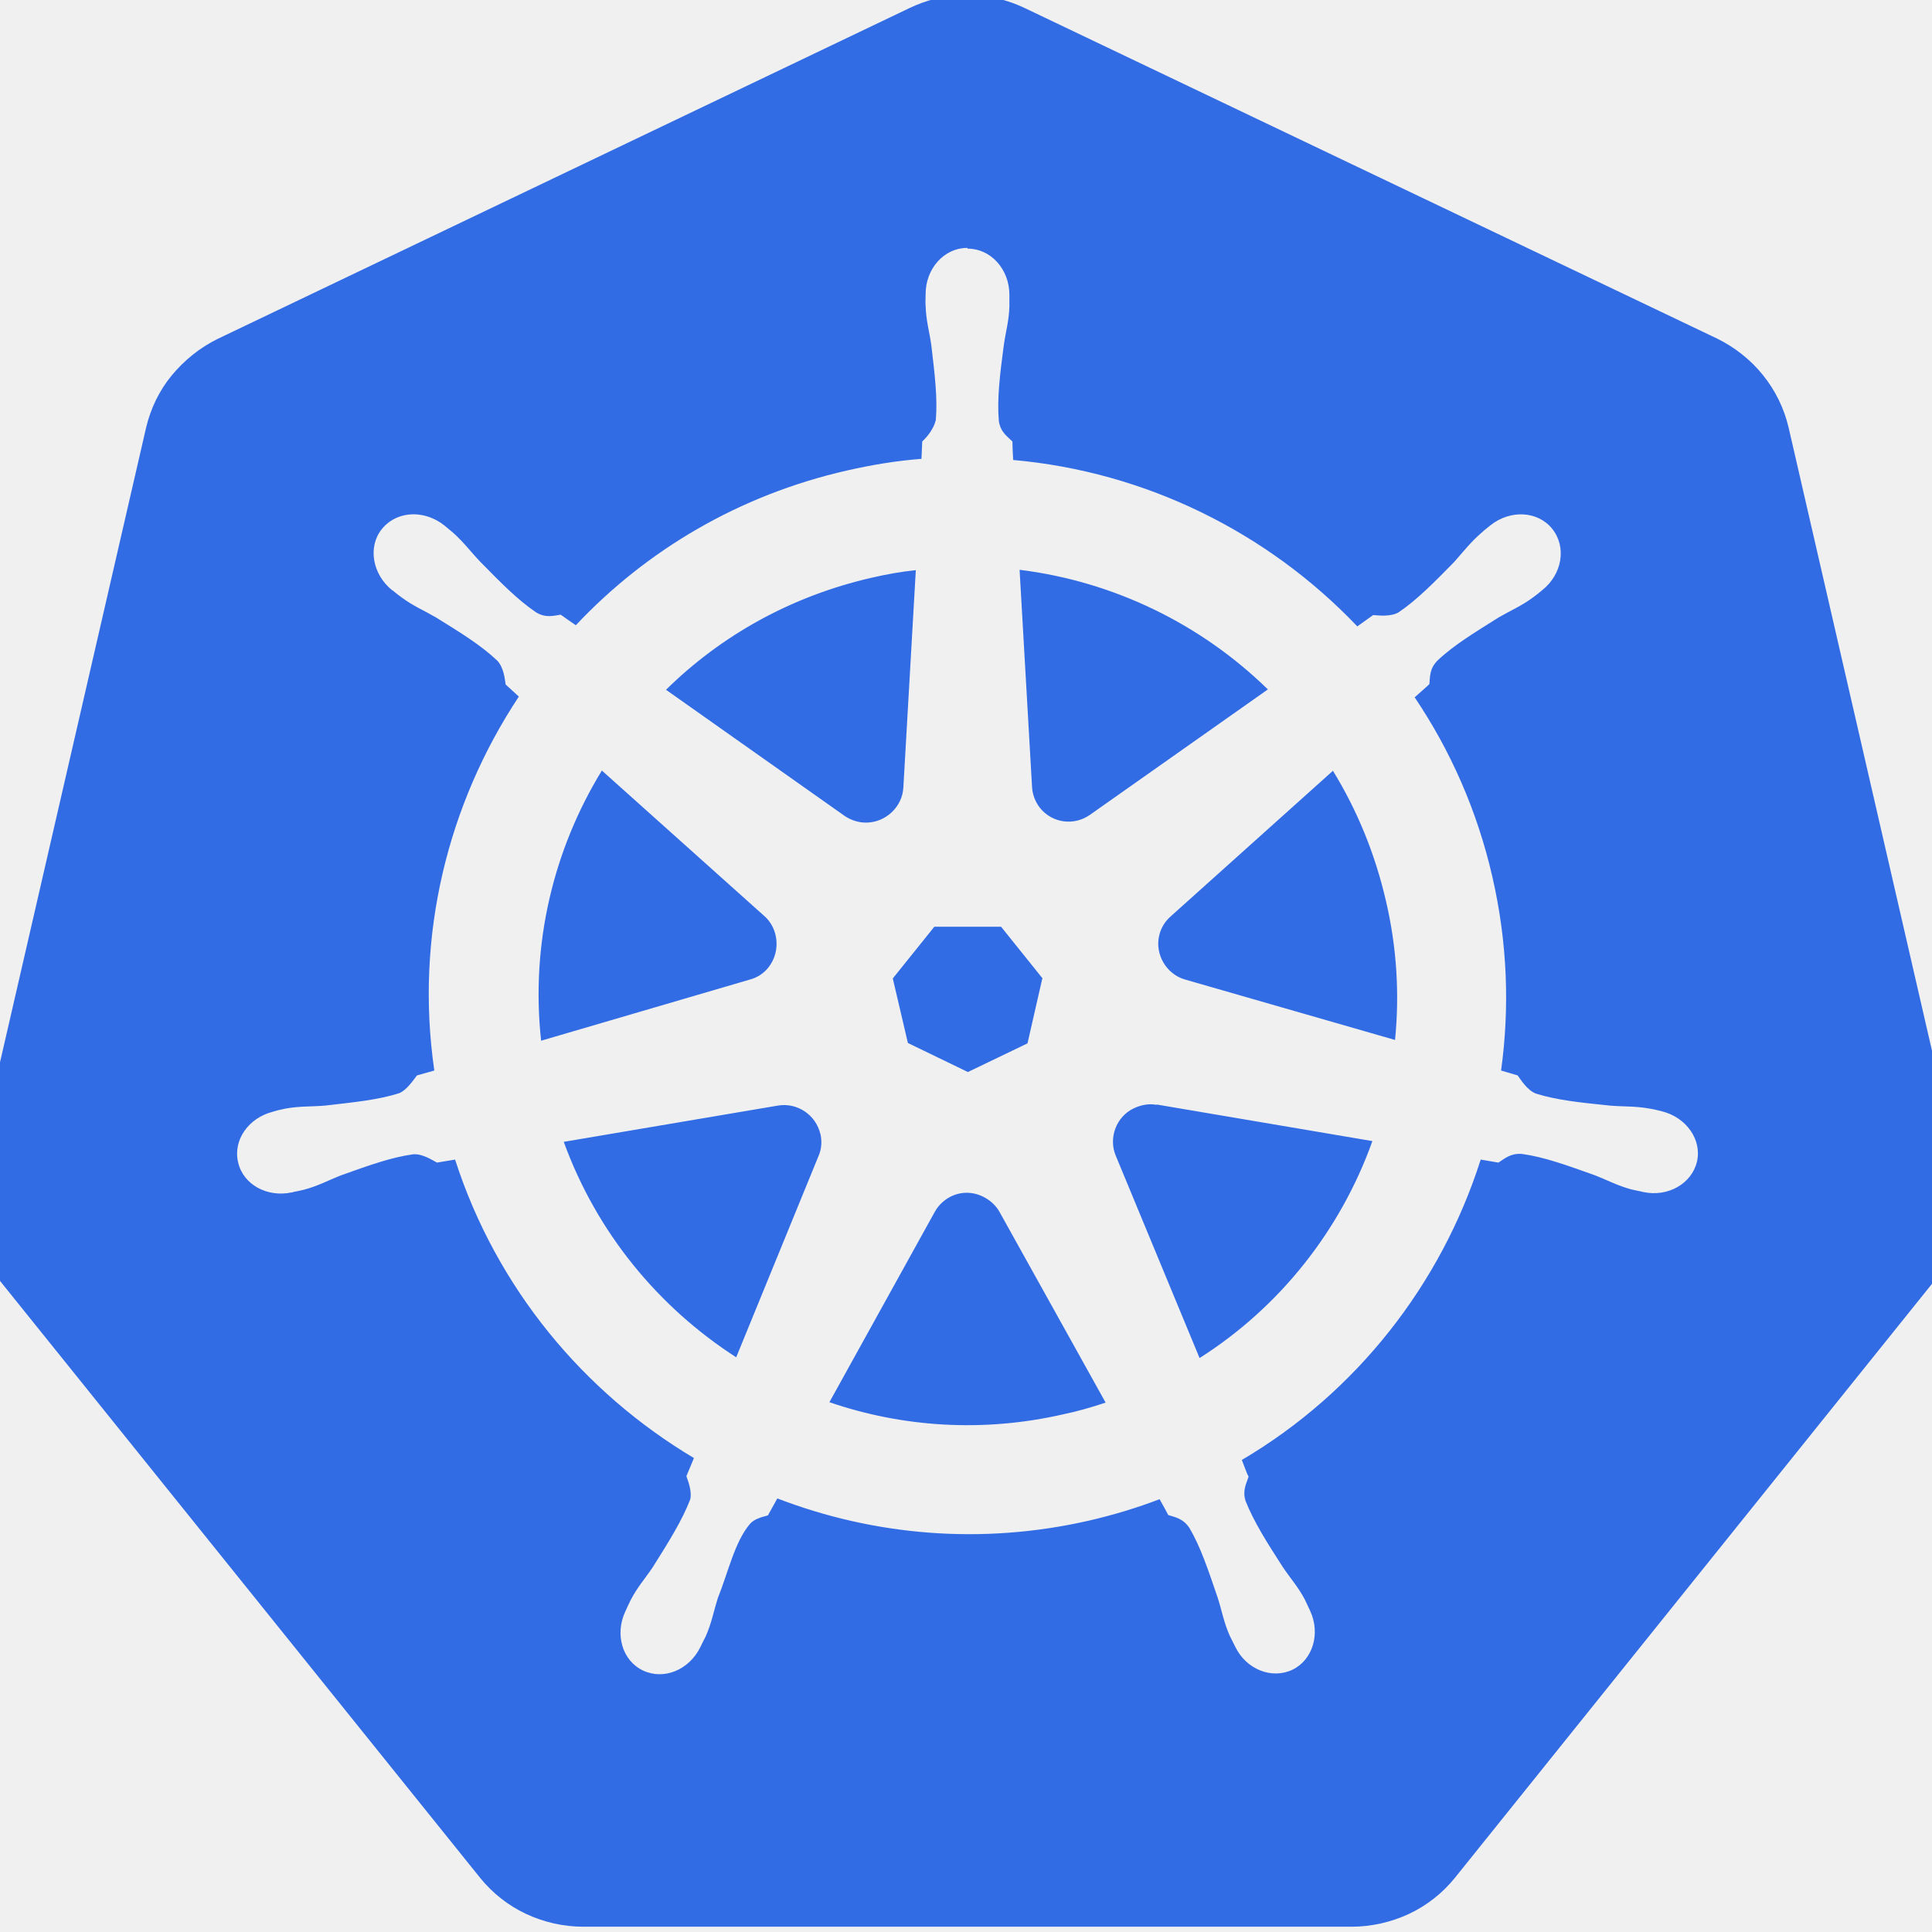
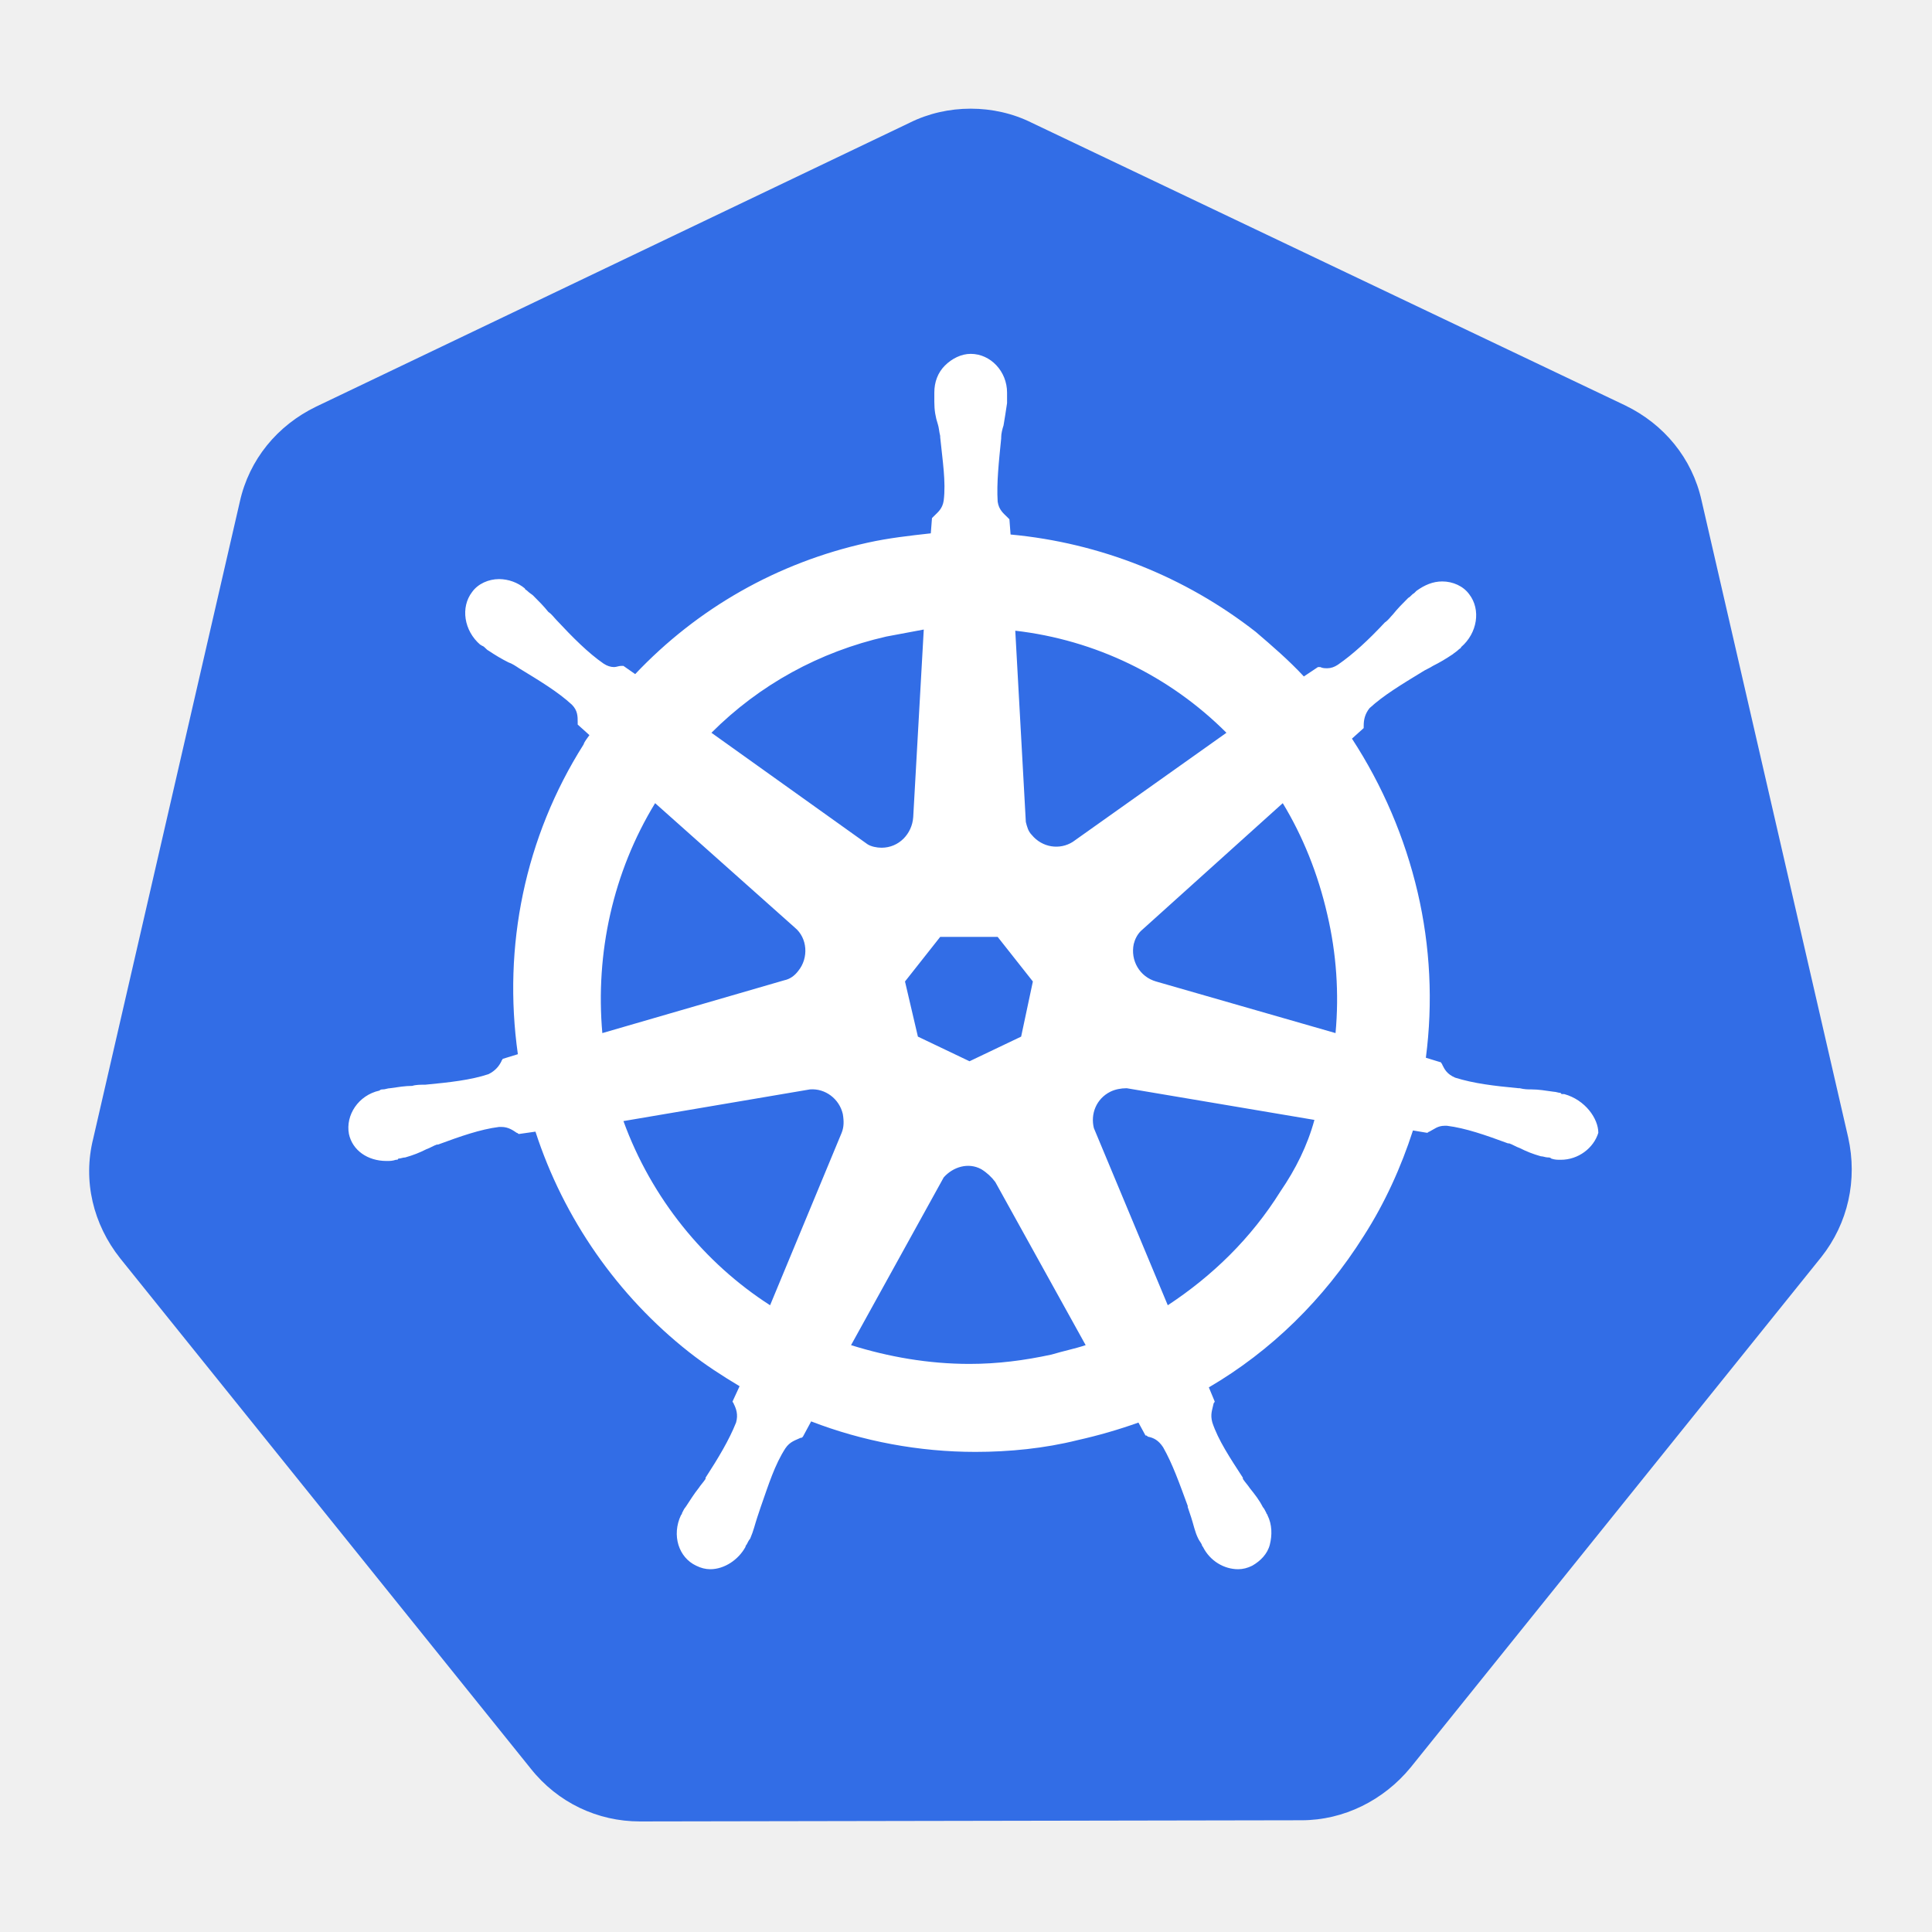
- <svg xmlns="http://www.w3.org/2000/svg" viewBox="0 0 512 512">
-   <path fill="#326ce5" d="M256 316.1c3.5-.1 7.2 2 8.9 5.1L293 371.7c-3.6 1.2-7.3 2.3-11.2 3.1-21.4 4.9-42.7 3.4-62-3.2l27.9-50.4c1.7-3.1 4.9-5 8.2-5.1zm50.5-23.4l57.2 9.7c-8.4 23.5-24.4 43.9-45.8 57.5l-22.2-53.6c-2-4.7 .1-10.4 4.8-12.6 1.9-.9 4.1-1.3 6-.9zm-89.1 7.7c.5 2.1 .3 4.2-.5 6l-21.8 53.3c-20.5-13.2-36.9-32.9-45.7-57.1l56.7-9.6c5.1-.9 10.1 2.4 11.3 7.5zm58.8-41l-3.9 17.1-15.8 7.6-15.9-7.7-4-17.1 11-13.7 17.7 0 11 13.7zm-73.7-16.7c3.9 3.4 4.4 9.5 1.2 13.6-1.3 1.7-3.1 2.8-5 3.3l-55.3 16.2c-2.8-25.7 3.3-50.7 16.1-71.6l43.1 38.6zm150.7-38.5c6.4 10.4 11.2 22 14.1 34.6 2.9 12.4 3.6 24.8 2.4 36.8l-55.6-16c-5-1.4-8.1-6.7-6.9-11.7 .5-2.1 1.6-3.8 3.1-5.1l42.9-38.5zm-113.8 4.4c-.2 5.2-4.7 9.4-9.9 9.4-2.1 0-4.1-.7-5.7-1.8l-47.3-33.4c14.5-14.3 33.1-24.8 54.5-29.7 3.9-.9 7.8-1.6 11.7-2l-3.3 57.6zm30.8-57.6c25 3.1 48.1 14.4 65.8 31.7l-47.1 33.2c-4.2 3-10 2.3-13.3-1.8-1.3-1.7-2-3.6-2.1-5.6l-3.3-57.5zM254.5-1.3c5.9-.3 11.7 .9 17 3.4L455 89.7c4.7 2.3 8.9 5.6 12.2 9.7s5.6 8.8 6.8 13.9l45.3 196.9c1.2 5.1 1.2 10.4 0 15.5s-3.5 9.9-6.8 13.9L385.6 497.6c-3.3 4.1-7.5 7.4-12.2 9.6s-10 3.4-15.2 3.4l-203.6 0c-5.3 0-10.5-1.2-15.2-3.4s-8.9-5.5-12.2-9.6L.2 339.7c-.7-.9-1.4-1.8-2-2.8-2.6-3.9-4.3-8.3-5.1-12.9s-.7-9.3 .3-13.8L38.7 113.4c1.2-5.1 3.5-9.9 6.8-13.9s7.5-7.4 12.2-9.7L241.1 2.1c4.2-2 8.8-3.2 13.4-3.4zm1.8 67c-6.1 0-11 5.5-11 12.2 0 .1 0 .2 0 .3 0 .9-.1 2 0 2.8 .1 3.9 1 6.9 1.5 10.4 .9 7.7 1.7 14 1.2 19.9-.5 2.2-2.1 4.3-3.6 5.7l-.2 4.6c-6.6 .5-13.2 1.6-19.8 3.1-28.5 6.5-53.1 21.1-71.8 41-1.2-.8-3.3-2.3-4-2.8-2 .3-4 .9-6.5-.6-4.9-3.3-9.4-7.9-14.8-13.4-2.5-2.6-4.3-5.1-7.2-7.7-.7-.6-1.7-1.4-2.4-2-2.3-1.8-5-2.8-7.7-2.9-3.4-.1-6.6 1.2-8.8 3.9-3.8 4.7-2.5 12 2.7 16.2 .1 0 .1 .1 .2 .1 .7 .6 1.6 1.3 2.3 1.8 3.1 2.3 6 3.5 9.1 5.3 6.6 4.1 12 7.4 16.3 11.5 1.7 1.8 2 4.9 2.2 6.3l3.5 3.2c-18.8 28.4-27.6 63.4-22.4 99.1l-4.6 1.3c-1.2 1.6-2.9 4-4.7 4.7-5.6 1.8-12 2.4-19.7 3.3-3.6 .3-6.7 .1-10.5 .8-.8 .2-2 .4-2.9 .7l-.1 0-.2 .1c-6.5 1.6-10.7 7.5-9.3 13.4 1.3 5.9 7.7 9.4 14.2 8l.2 0c.1 0 .1-.1 .2-.1 .9-.2 2.1-.4 2.8-.6 3.8-1 6.5-2.5 9.8-3.8 7.3-2.6 13.3-4.8 19.2-5.6 2.4-.2 5 1.5 6.3 2.2l4.8-.8c11 34.1 34.1 61.7 63.3 79.1l-2 4.8c.7 1.9 1.5 4.4 1 6.2-2.1 5.5-5.8 11.4-9.9 17.9-2 3-4.1 5.3-5.9 8.8-.4 .8-1 2.1-1.4 3-2.8 6-.8 13 4.7 15.6 5.5 2.6 12.2-.1 15.2-6.2l0 0c.4-.9 1-2 1.4-2.8 1.6-3.6 2.1-6.6 3.2-10.1 2.9-7.3 4.5-14.9 8.5-19.7 1.1-1.3 2.9-1.8 4.8-2.3l2.5-4.5c25.5 9.8 54 12.4 82.5 5.9 6.5-1.5 12.8-3.4 18.8-5.7 .7 1.2 2 3.6 2.3 4.2 1.9 .6 3.9 .9 5.6 3.4 3 5.1 5 11.2 7.5 18.5 1.1 3.4 1.6 6.5 3.2 10.1 .4 .8 1 2 1.4 2.8 2.9 6.1 9.7 8.8 15.2 6.2 5.4-2.6 7.5-9.6 4.7-15.6-.4-.9-1-2.1-1.4-3-1.8-3.4-3.9-5.7-5.9-8.7-4.2-6.5-7.6-11.9-9.8-17.4-.9-2.8 .2-4.6 .8-6.5-.4-.5-1.3-3.2-1.8-4.4 30.4-17.9 52.8-46.6 63.3-79.6 1.4 .2 3.9 .7 4.7 .8 1.7-1.1 3.2-2.5 6.2-2.3 5.9 .8 11.9 3 19.2 5.6 3.4 1.3 6.1 2.8 9.8 3.8 .8 .2 1.9 .4 2.8 .6 .1 0 .1 0 .2 .1l.2 0c6.5 1.4 12.8-2.2 14.2-8s-2.8-11.8-9.3-13.4c-.9-.2-2.3-.6-3.2-.7-3.8-.7-6.9-.5-10.5-.8-7.7-.8-14-1.4-19.7-3.2-2.3-.9-4-3.7-4.8-4.8l-4.4-1.3c2.3-16.6 1.7-33.9-2.3-51.3-4-17.5-11.1-33.5-20.6-47.6 1.1-1 3.3-2.9 3.9-3.5 .2-2 0-4 2.1-6.2 4.3-4.1 9.8-7.4 16.3-11.5 3.1-1.8 6-3 9.1-5.3 .7-.5 1.7-1.3 2.4-1.9 5.3-4.2 6.5-11.4 2.7-16.2s-11.1-5.2-16.4-1c-.7 .6-1.8 1.4-2.4 2-2.9 2.5-4.8 5-7.2 7.7-5.4 5.5-9.9 10.1-14.8 13.4-2.1 1.2-5.3 .8-6.7 .7l-4.2 3c-23.8-25-56.2-41-91.2-44.1-.1-1.5-.2-4.1-.2-4.9-1.4-1.4-3.2-2.5-3.6-5.5-.5-5.9 .3-12.3 1.3-19.9 .5-3.6 1.4-6.6 1.5-10.4 0-.9 0-2.2 0-3.1 0-6.7-4.9-12.2-11-12.2z" />
+ <svg xmlns="http://www.w3.org/2000/svg" viewBox="-8 -11.5 272 272">
+   <path fill="#326de6" d="M82.085 244.934c-5.946 0-11.561-2.642-15.36-7.432L8.92 165.657c-3.799-4.79-5.285-10.9-3.799-16.847l20.645-89.682c1.321-5.946 5.285-10.736 10.736-13.378l83.571-39.97c2.643-1.32 5.616-1.981 8.589-1.981s5.945.66 8.588 1.982l83.572 39.804c5.45 2.642 9.414 7.432 10.735 13.378l20.645 89.682c1.322 5.946 0 12.057-3.798 16.847l-57.807 71.845c-3.799 4.624-9.414 7.432-15.36 7.432z" />
+   <path fill="#fff" d="M212.232 142.534q-.248 0 0 0h-.165c-.165 0-.33 0-.33-.165c-.33 0-.66-.165-.991-.165c-1.156-.165-2.147-.33-3.138-.33c-.496 0-.991 0-1.652-.166h-.165c-3.468-.33-6.276-.66-8.919-1.486c-1.156-.496-1.486-1.156-1.817-1.817c0-.165-.165-.165-.165-.33l-2.147-.66a65.3 65.3 0 0 0-1.156-23.289a68 68 0 0 0-9.249-21.636l1.652-1.486v-.33c0-.826.165-1.652.825-2.478c1.982-1.817 4.46-3.303 7.433-5.12c.495-.33.99-.495 1.486-.826c.991-.495 1.817-.99 2.808-1.651c.165-.165.495-.33.826-.66c.165-.166.33-.166.33-.331c2.312-1.982 2.808-5.285 1.156-7.433c-.826-1.156-2.312-1.816-3.799-1.816c-1.32 0-2.477.495-3.633 1.321l-.33.33c-.33.165-.496.496-.826.661c-.826.826-1.487 1.486-2.147 2.312c-.33.33-.66.826-1.156 1.156c-2.313 2.478-4.46 4.46-6.607 5.946q-.742.495-1.486.496c-.33 0-.661 0-.991-.166h-.33l-1.983 1.322c-2.147-2.312-4.459-4.294-6.771-6.276a65.96 65.96 0 0 0-34.519-13.709l-.165-2.147l-.33-.33c-.496-.496-1.156-.991-1.322-2.147c-.165-2.643.166-5.616.496-8.919v-.165c0-.496.165-1.156.33-1.652c.165-.99.33-1.982.496-3.138v-1.486c0-2.973-2.313-5.45-5.12-5.45c-1.322 0-2.643.66-3.634 1.651c-.99.991-1.486 2.312-1.486 3.799v1.321c0 1.156.165 2.147.495 3.138c.165.496.165.991.33 1.652v.165c.33 3.303.826 6.276.496 8.919c-.165 1.156-.826 1.651-1.321 2.147l-.33.33l-.166 2.147c-2.973.33-5.946.66-8.919 1.321c-12.717 2.808-23.948 9.25-32.701 18.498l-1.652-1.156h-.33c-.33 0-.661.165-.991.165q-.743 0-1.487-.495c-2.147-1.486-4.294-3.634-6.606-6.111c-.33-.33-.66-.826-1.156-1.156c-.661-.826-1.322-1.487-2.148-2.312c-.165-.166-.495-.33-.825-.661c-.165-.165-.33-.165-.33-.33a5.77 5.77 0 0 0-3.634-1.322c-1.487 0-2.973.661-3.799 1.817c-1.652 2.147-1.156 5.45 1.156 7.432c.165 0 .165.166.33.166c.33.165.496.495.826.66c.991.66 1.817 1.156 2.808 1.652c.496.165.991.495 1.487.826c2.972 1.816 5.45 3.303 7.432 5.12c.826.825.826 1.651.826 2.477v.33l1.651 1.487c-.33.495-.66.826-.826 1.321c-8.258 13.048-11.396 28.408-9.249 43.603l-2.147.66c0 .166-.165.166-.165.33c-.33.661-.826 1.322-1.817 1.817c-2.477.826-5.45 1.157-8.918 1.487h-.166c-.495 0-1.156 0-1.651.165c-.991 0-1.982.165-3.138.33c-.33 0-.66.166-.991.166c-.165 0-.33 0-.496.165c-2.973.66-4.79 3.468-4.294 6.11c.496 2.313 2.643 3.8 5.285 3.8c.496 0 .826 0 1.322-.166c.165 0 .33 0 .33-.165c.33 0 .66-.165.99-.165c1.157-.33 1.983-.66 2.974-1.156c.495-.165.99-.496 1.486-.66h.165c3.138-1.157 5.946-2.148 8.589-2.478h.33c.991 0 1.652.495 2.147.826c.165 0 .165.165.33.165l2.313-.33c3.964 12.221 11.561 23.122 21.636 31.05c2.312 1.816 4.624 3.303 7.102 4.79l-.991 2.146c0 .166.165.166.165.33c.33.661.66 1.487.33 2.643c-.99 2.478-2.477 4.955-4.294 7.763v.165c-.33.496-.66.826-.99 1.321c-.661.826-1.157 1.652-1.818 2.643c-.165.165-.33.495-.495.826c0 .165-.165.33-.165.33c-1.321 2.808-.33 5.946 2.147 7.102q.99.496 1.982.496c1.982 0 3.964-1.322 4.955-3.139c0-.165.165-.33.165-.33c.165-.33.33-.66.495-.826c.496-1.156.661-1.982.991-2.973l.496-1.486c1.156-3.303 1.982-5.946 3.468-8.258c.66-.991 1.487-1.156 2.147-1.487c.165 0 .165 0 .33-.165l1.157-2.147c7.267 2.808 15.195 4.294 23.122 4.294c4.79 0 9.745-.495 14.37-1.651a73 73 0 0 0 8.588-2.478l.99 1.817c.166 0 .166 0 .331.165c.826.165 1.486.496 2.147 1.487c1.321 2.312 2.312 5.12 3.468 8.258v.165l.496 1.486c.33.991.495 1.982.99 2.973c.166.33.331.496.496.826c0 .165.166.33.166.33c.99 1.982 2.972 3.139 4.954 3.139q.992 0 1.982-.496c1.156-.66 2.147-1.652 2.478-2.973c.33-1.321.33-2.808-.33-4.129c0-.165-.166-.165-.166-.33c-.165-.33-.33-.66-.495-.826c-.496-.991-1.156-1.817-1.817-2.643c-.33-.495-.66-.825-.99-1.32v-.166c-1.818-2.808-3.47-5.285-4.295-7.763c-.33-1.156 0-1.816.165-2.642c0-.165.165-.165.165-.33l-.826-1.982c8.754-5.12 16.186-12.388 21.802-21.306c2.973-4.625 5.285-9.745 6.936-14.865l1.982.33c.166 0 .166-.165.33-.165c.661-.33 1.157-.825 2.148-.825h.33c2.643.33 5.45 1.32 8.589 2.477h.165c.495.165.99.495 1.486.66c.991.496 1.817.826 2.973 1.157c.33 0 .66.165.991.165c.165 0 .33 0 .495.165c.496.165.826.165 1.322.165c2.477 0 4.624-1.651 5.285-3.798c0-1.982-1.817-4.625-4.79-5.45m-76.47-8.093l-7.267 3.469l-7.267-3.469l-1.816-7.762l4.954-6.276h8.093l4.955 6.276zm43.108-17.176a52.1 52.1 0 0 1 1.156 16.68l-25.27-7.266c-2.312-.66-3.633-2.973-3.138-5.285c.165-.661.496-1.322.991-1.817l19.985-18.003c2.807 4.625 4.954 9.91 6.276 15.69m-14.204-25.6l-21.636 15.36c-1.817 1.156-4.295.825-5.781-.991c-.495-.496-.66-1.157-.826-1.817l-1.486-26.922a50.13 50.13 0 0 1 29.729 14.37M116.769 78.12c1.817-.33 3.468-.66 5.285-.99l-1.486 26.425c-.165 2.312-1.982 4.294-4.46 4.294c-.66 0-1.486-.165-1.982-.495L92.16 91.665c6.772-6.772 15.195-11.397 24.609-13.544m-32.537 23.453l19.654 17.507c1.817 1.487 1.982 4.294.496 6.111c-.496.66-1.156 1.156-1.982 1.322l-25.6 7.432c-.991-11.231 1.486-22.627 7.432-32.372m-4.46 44.759l26.262-4.46c2.147-.165 4.129 1.322 4.624 3.469c.165.99.165 1.817-.165 2.643l-10.075 24.278c-9.249-5.946-16.681-15.03-20.645-25.93m60.285 32.867c-3.799.826-7.598 1.321-11.562 1.321c-5.78 0-11.396-.99-16.68-2.642l13.047-23.618c1.321-1.487 3.468-2.147 5.285-1.156a7 7 0 0 1 1.982 1.816l12.717 22.958c-1.486.495-3.138.826-4.79 1.321m32.206-22.957c-4.129 6.606-9.58 11.891-15.855 16.02l-10.405-24.94c-.496-1.981.33-4.128 2.312-5.12c.66-.33 1.486-.495 2.312-.495l26.426 4.46c-.991 3.633-2.643 6.937-4.79 10.075" />
</svg>
